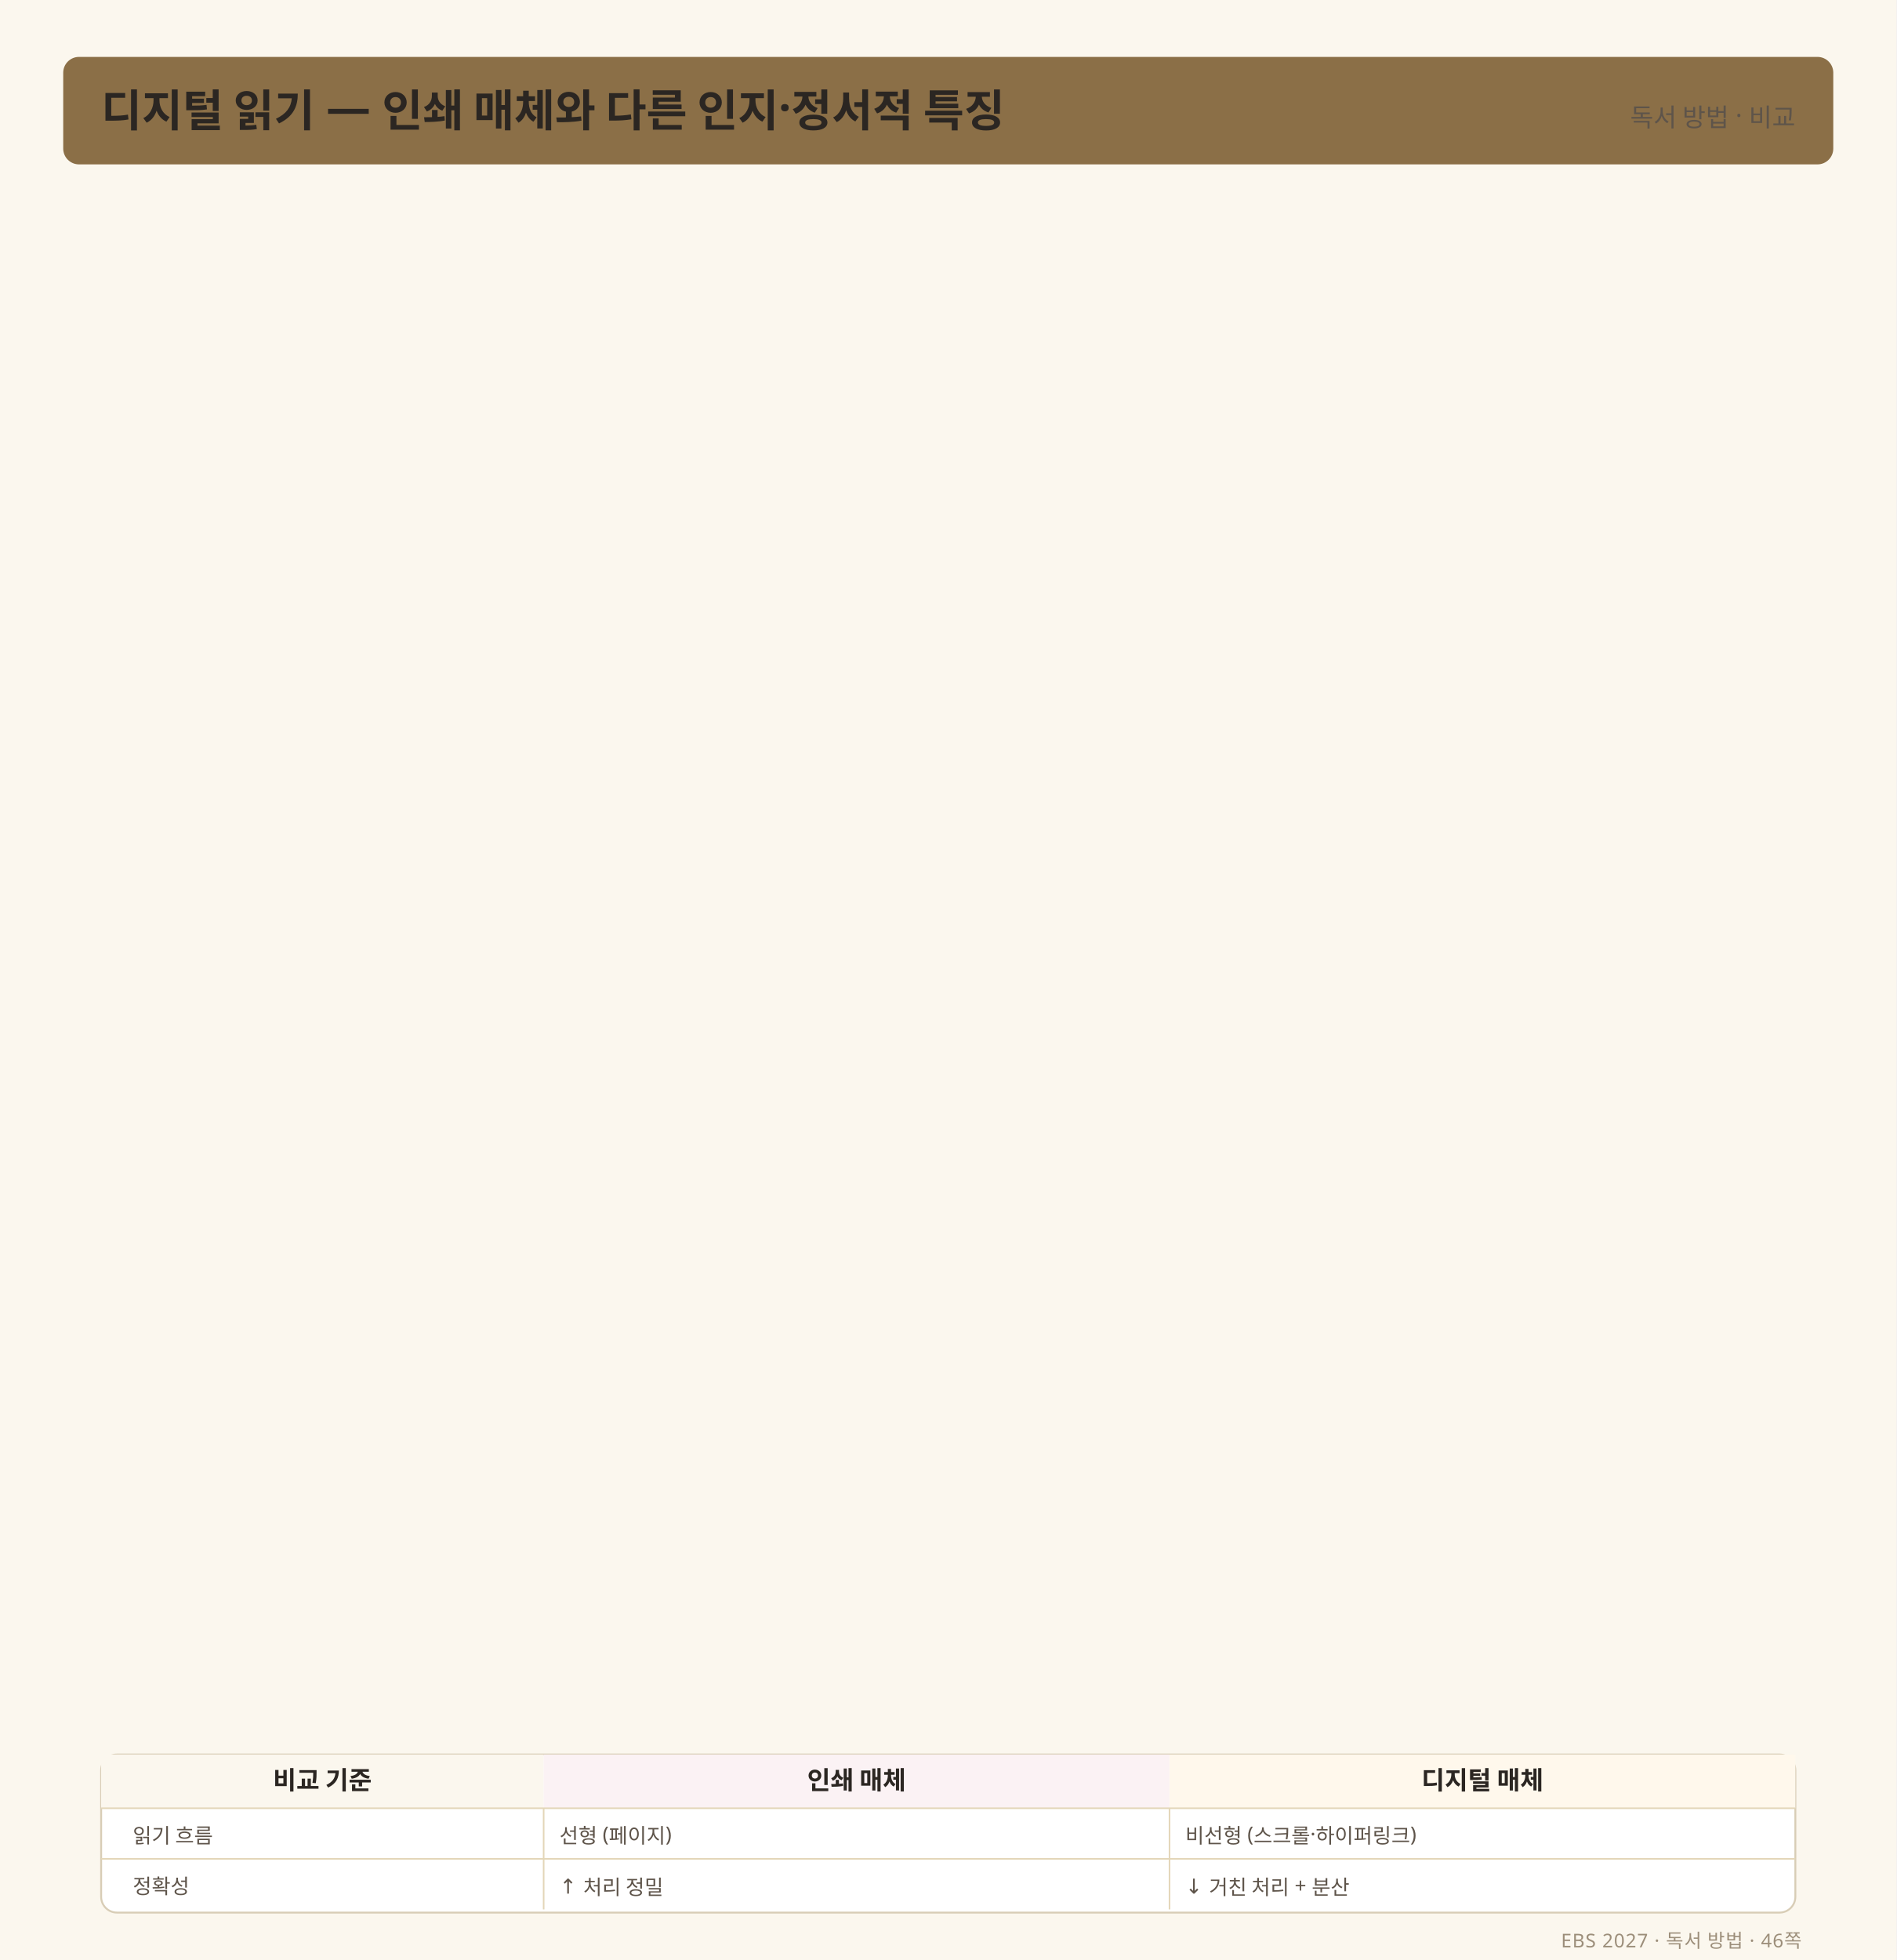
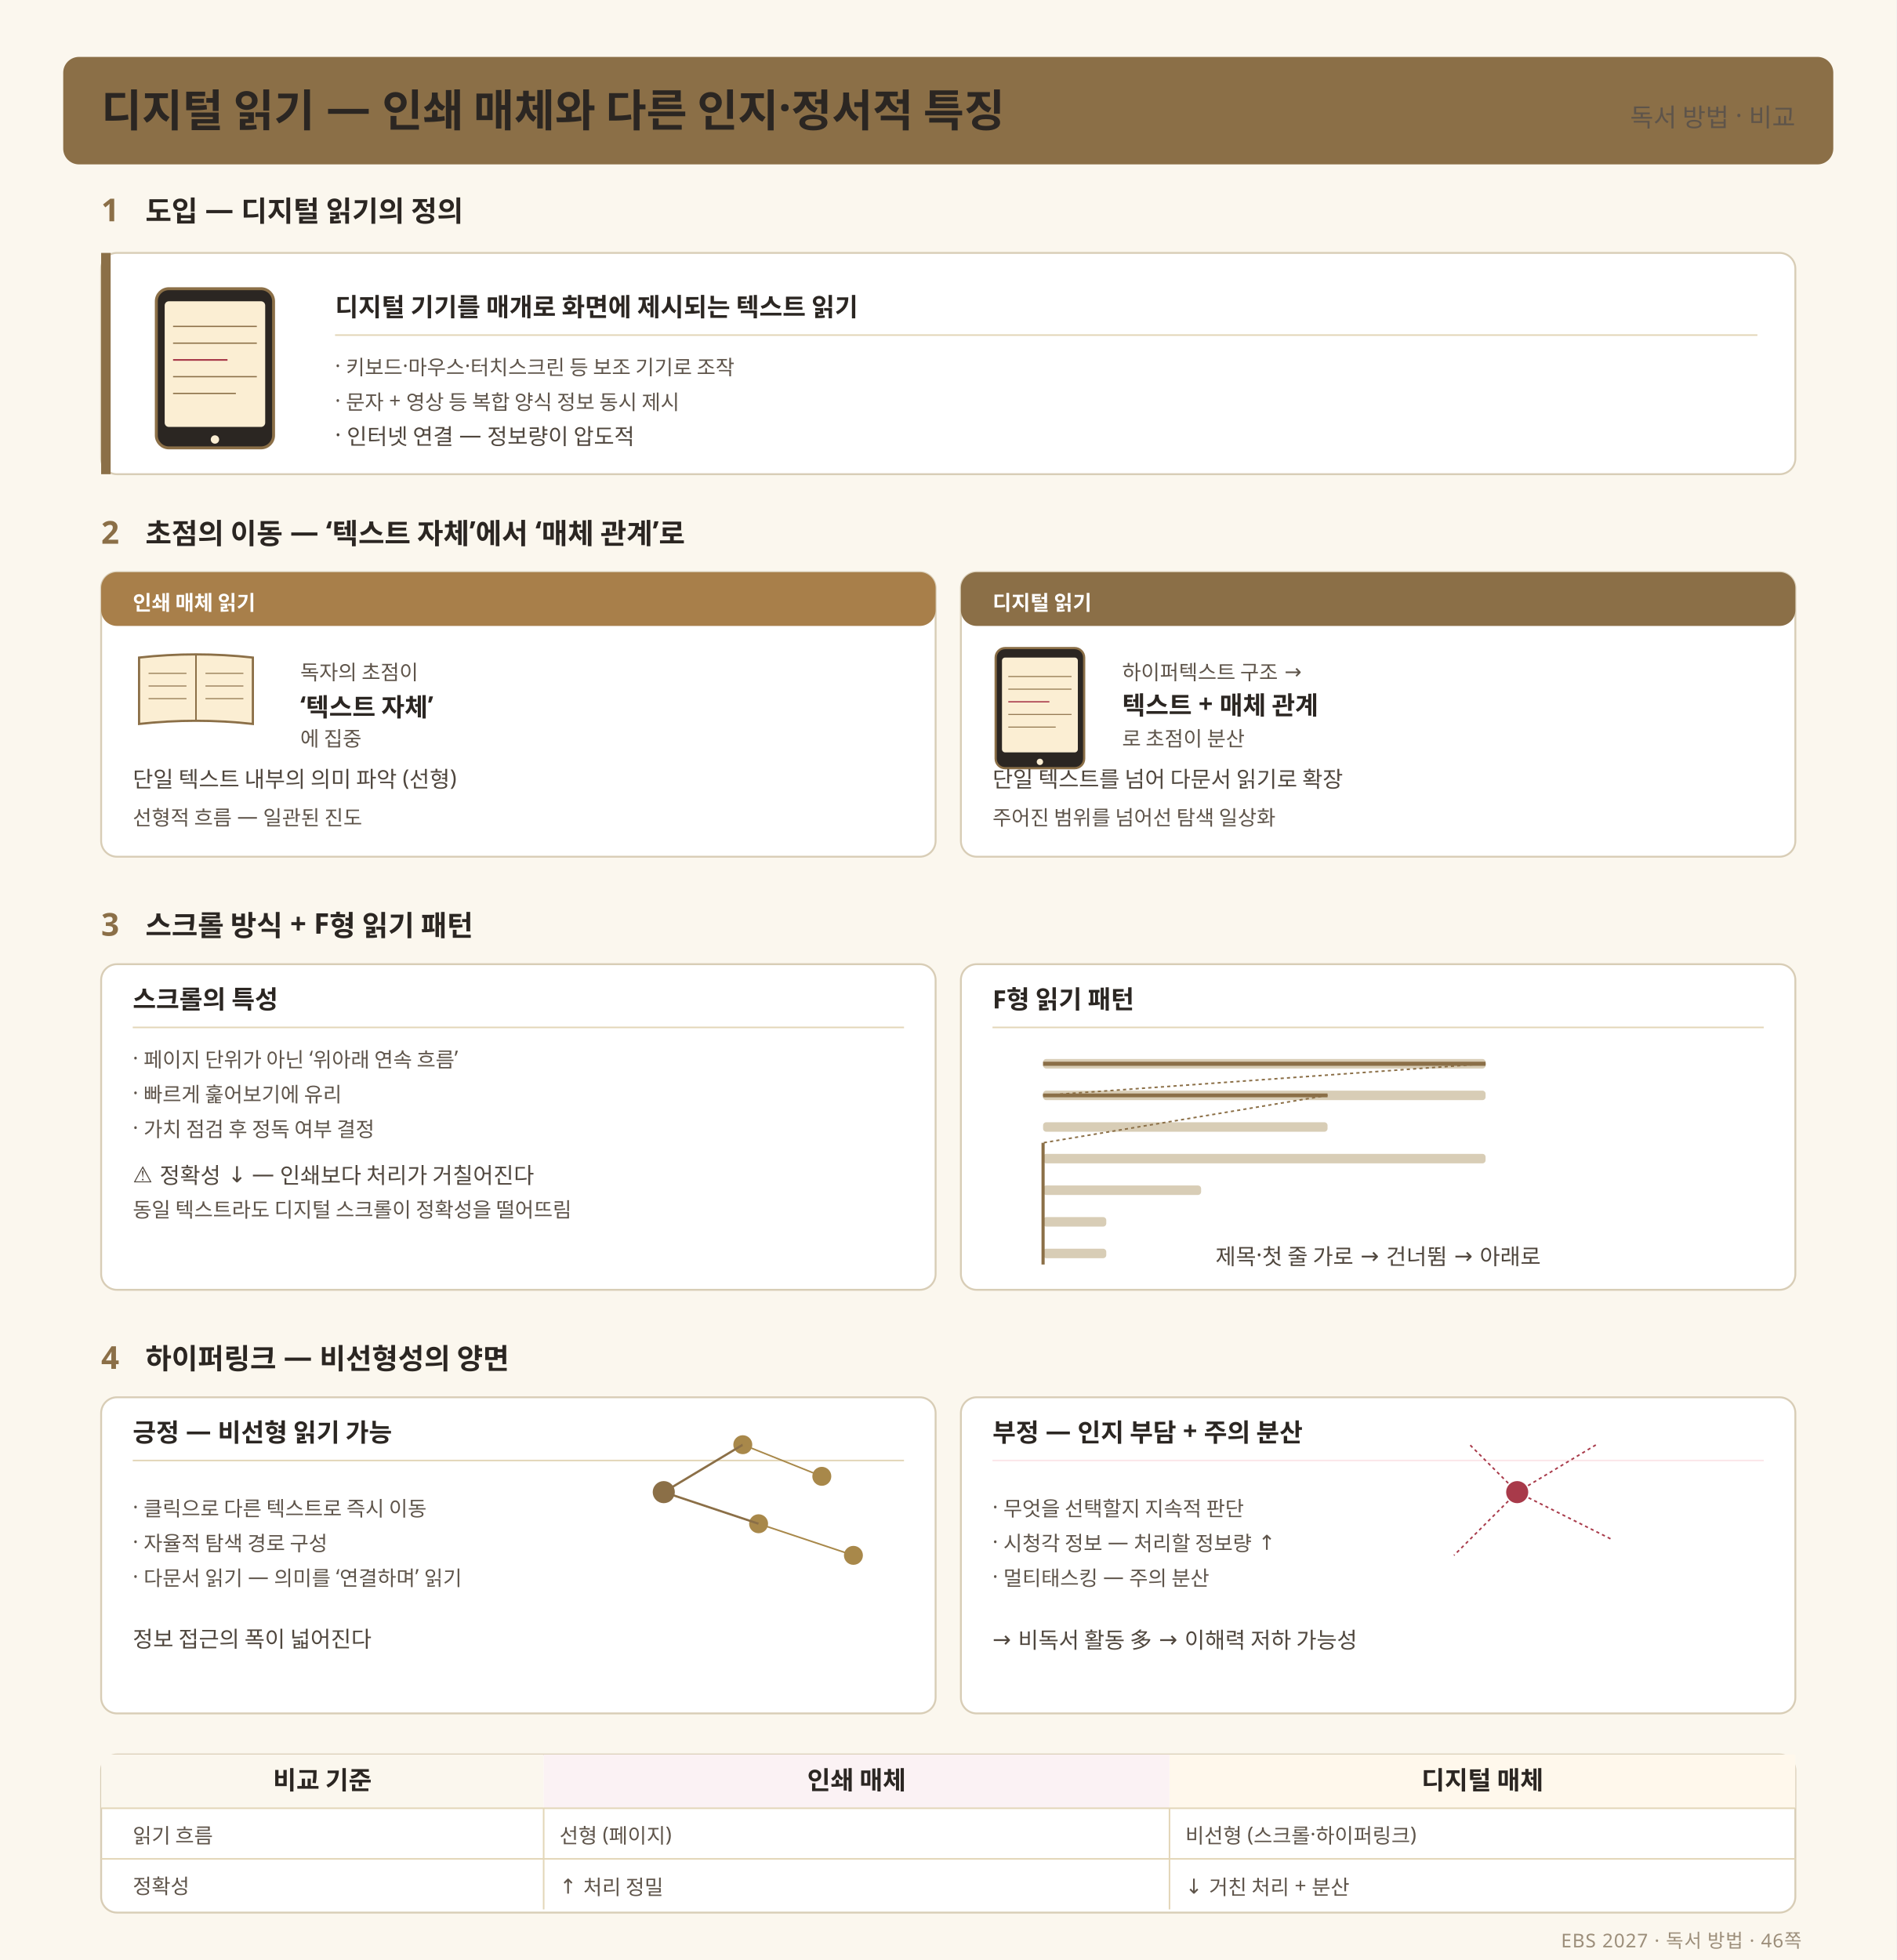
- <svg xmlns="http://www.w3.org/2000/svg" viewBox="0 0 1200 1240" data-app="" role="img" aria-labelledby="t63 d63">
+ <svg xmlns="http://www.w3.org/2000/svg" viewBox="0 0 1200 1240" role="img" aria-labelledby="t63 d63">
  <defs>
    <style>
      .bg{fill:#fbf7ee}
      .panel{fill:#ffffff;stroke:#d8cdb6;stroke-width:1.2}
      .ti{font:600 28px 'Pretendard',ui-sans-serif,sans-serif;fill:#2b2622}
      .sub{font:400 16px 'Pretendard',ui-sans-serif,sans-serif;fill:#5e544a}
      .lab{font:600 16px 'Pretendard',ui-sans-serif,sans-serif;fill:#2b2622}
      .bd{font:700 18px 'Pretendard',ui-sans-serif,sans-serif;fill:#2b2622}
      .num{font:700 20px 'Pretendard',ui-sans-serif,sans-serif;fill:#8b6f47}
      .it{font:400 14px 'Pretendard',ui-sans-serif,sans-serif;fill:#4f463d}
      .small{font:400 13px 'Pretendard',ui-sans-serif,sans-serif;fill:#5e544a}
      .pill{font:600 13px 'Pretendard',ui-sans-serif,sans-serif;fill:#ffffff}
      .wm{font:400 12px 'Pretendard',ui-sans-serif,sans-serif;fill:#9c8e7a;letter-spacing:.04em}
      .reveal{transition:opacity .35s ease, transform .35s ease}
      svg[data-app] .reveal{opacity:0; transform:translateY(6px)}
      svg[data-app] .reveal.on{opacity:1; transform:translateY(0)}
    </style>
    <marker id="ar63" viewBox="0 0 10 10" refX="9" refY="5" markerWidth="9" markerHeight="9" orient="auto">
      <path d="M0,0 L10,5 L0,10 z" fill="#8b6f47" />
    </marker>
    <symbol id="bookOpen" viewBox="0 0 80 56">
      <path d="M4 8 Q40 4 76 8 L76 50 Q40 46 4 50 Z" fill="#fbeed3" stroke="#8b6f47" stroke-width="1.4" />
      <line x1="40" y1="6" x2="40" y2="48" stroke="#8b6f47" stroke-width="1" />
      <line x1="10" y1="18" x2="34" y2="18" stroke="#8b6f47" stroke-width="0.6" />
      <line x1="10" y1="26" x2="34" y2="26" stroke="#8b6f47" stroke-width="0.6" />
      <line x1="10" y1="34" x2="34" y2="34" stroke="#8b6f47" stroke-width="0.6" />
      <line x1="46" y1="18" x2="70" y2="18" stroke="#8b6f47" stroke-width="0.6" />
      <line x1="46" y1="26" x2="70" y2="26" stroke="#8b6f47" stroke-width="0.6" />
      <line x1="46" y1="34" x2="70" y2="34" stroke="#8b6f47" stroke-width="0.6" />
    </symbol>
    <symbol id="tablet" viewBox="0 0 60 80">
      <rect x="2" y="2" width="56" height="76" rx="6" fill="#2b2622" stroke="#8b6f47" stroke-width="1.4" />
      <rect x="6" y="8" width="48" height="60" rx="2" fill="#fbeed3" />
      <line x1="10" y1="20" x2="50" y2="20" stroke="#8b6f47" stroke-width="0.6" />
      <line x1="10" y1="28" x2="50" y2="28" stroke="#8b6f47" stroke-width="0.6" />
      <line x1="10" y1="36" x2="36" y2="36" stroke="#a83a4a" stroke-width="0.8" />
      <line x1="10" y1="44" x2="50" y2="44" stroke="#8b6f47" stroke-width="0.6" />
      <line x1="10" y1="52" x2="40" y2="52" stroke="#8b6f47" stroke-width="0.6" />
      <circle cx="30" cy="74" r="2" fill="#fbeed3" />
    </symbol>
  </defs>
  <rect class="bg" width="1200" height="1240" />
  <rect x="40" y="36" width="1120" height="68" rx="10" fill="#8b6f47" />
  <text x="64" y="80" class="ti" fill="#ffffff">디지털 읽기 — 인쇄 매체와 다른 인지·정서적 특징</text>
  <text x="1136" y="80" class="sub" fill="#f4ead6" text-anchor="end">독서 방법 · 비교</text>
  <g class="reveal" data-reveal-step="1">
    <text x="64" y="140" class="num">1</text>
    <text x="92" y="140" class="bd">도입 — 디지털 읽기의 정의</text>
    <rect class="panel" x="64" y="160" width="1072" height="140" rx="10" />
    <rect x="64" y="160" width="6" height="140" fill="#8b6f47" />
    <use href="#tablet" x="96" y="180" width="80" height="106" />
    <g transform="translate(212,180)">
      <text x="0" y="20" class="lab">디지털 기기를 매개로 화면에 제시되는 텍스트 읽기</text>
      <line x1="0" y1="32" x2="900" y2="32" stroke="#e3d6b8" stroke-width="1" />
      <text x="0" y="56" class="small">· 키보드·마우스·터치스크린 등 보조 기기로 조작</text>
      <text x="0" y="78" class="small">· 문자 + 영상 등 복합 양식 정보 동시 제시</text>
      <text x="0" y="100" class="it" fill="#8b6f47">· 인터넷 연결 — 정보량이 압도적</text>
    </g>
  </g>
  <g class="reveal" data-reveal-step="2">
    <text x="64" y="344" class="num">2</text>
    <text x="92" y="344" class="bd">초점의 이동 — ‘텍스트 자체’에서 ‘매체 관계’로</text>
    <g>
      <rect class="panel" x="64" y="362" width="528" height="180" rx="10" />
      <rect x="64" y="362" width="528" height="34" rx="10" fill="#a87f4a" />
      <text x="84" y="386" class="pill">인쇄 매체 읽기</text>
      <use href="#bookOpen" x="84" y="408" width="80" height="56" />
      <text x="190" y="430" class="small">독자의 초점이</text>
      <text x="190" y="452" class="lab">‘텍스트 자체’</text>
      <text x="190" y="472" class="small">에 집중</text>
      <text x="84" y="498" class="it">단일 텍스트 내부의 의미 파악 (선형)</text>
      <text x="84" y="522" class="small">선형적 흐름 — 일관된 진도</text>
      <rect class="panel" x="608" y="362" width="528" height="180" rx="10" stroke="#8b6f47" stroke-width="1.6" fill="#fff8ec" />
      <rect x="608" y="362" width="528" height="34" rx="10" fill="#8b6f47" />
      <text x="628" y="386" class="pill">디지털 읽기</text>
      <use href="#tablet" x="628" y="408" width="60" height="80" />
      <text x="710" y="430" class="small">하이퍼텍스트 구조 →</text>
      <text x="710" y="452" class="lab" fill="#8b6f47">텍스트 + 매체 관계</text>
      <text x="710" y="472" class="small">로 초점이 분산</text>
      <text x="628" y="498" class="it" fill="#8b6f47">단일 텍스트를 넘어 다문서 읽기로 확장</text>
      <text x="628" y="522" class="small">주어진 범위를 넘어선 탐색 일상화</text>
    </g>
  </g>
  <g class="reveal" data-reveal-step="3">
    <text x="64" y="592" class="num">3</text>
    <text x="92" y="592" class="bd">스크롤 방식 + F형 읽기 패턴</text>
    <g>
      <rect class="panel" x="64" y="610" width="528" height="206" rx="10" />
      <text x="84" y="638" class="lab">스크롤의 특성</text>
      <line x1="84" y1="650" x2="572" y2="650" stroke="#e3d6b8" stroke-width="1" />
      <text x="84" y="674" class="small">· 페이지 단위가 아닌 ‘위아래 연속 흐름’</text>
      <text x="84" y="696" class="small">· 빠르게 훑어보기에 유리</text>
      <text x="84" y="718" class="small">· 가치 점검 후 정독 여부 결정</text>
      <text x="84" y="748" class="it" fill="#a83a4a">⚠ 정확성 ↓ — 인쇄보다 처리가 거칠어진다</text>
      <text x="84" y="770" class="small">동일 텍스트라도 디지털 스크롤이 정확성을 떨어뜨림</text>
      <rect class="panel" x="608" y="610" width="528" height="206" rx="10" stroke="#8b6f47" stroke-width="1.4" fill="#fff8ec" />
      <text x="628" y="638" class="lab" fill="#8b6f47">F형 읽기 패턴</text>
      <line x1="628" y1="650" x2="1116" y2="650" stroke="#e3d6b8" stroke-width="1" />
      <g transform="translate(660,670)">
        <rect width="280" height="6" rx="2" fill="#d8cdb6" />
        <rect y="20" width="280" height="6" rx="2" fill="#d8cdb6" />
        <rect y="40" width="180" height="6" rx="2" fill="#d8cdb6" />
        <rect y="60" width="280" height="6" rx="2" fill="#d8cdb6" />
        <rect y="80" width="100" height="6" rx="2" fill="#d8cdb6" />
        <rect y="100" width="40" height="6" rx="2" fill="#d8cdb6" />
        <rect y="120" width="40" height="6" rx="2" fill="#d8cdb6" />
        <path d="M 0 3 L 280 3" stroke="#8b6f47" stroke-width="2.6" />
        <path d="M 280 3 L 0 23" stroke="#8b6f47" stroke-width="1" stroke-dasharray="2 2" />
        <path d="M 0 23 L 180 23" stroke="#8b6f47" stroke-width="2.4" />
        <path d="M 180 23 L 0 53" stroke="#8b6f47" stroke-width="1" stroke-dasharray="2 2" />
        <path d="M 0 53 L 0 130" stroke="#8b6f47" stroke-width="2" />
      </g>
      <text x="872" y="800" class="it" fill="#8b6f47" text-anchor="middle">제목·첫 줄 가로 → 건너뜀 → 아래로</text>
    </g>
  </g>
  <g class="reveal" data-reveal-step="4">
    <text x="64" y="866" class="num">4</text>
    <text x="92" y="866" class="bd">하이퍼링크 — 비선형성의 양면</text>
    <g>
      <rect class="panel" x="64" y="884" width="528" height="200" rx="10" stroke="#8b6f47" stroke-width="1.4" fill="#fff8ec" />
      <text x="84" y="912" class="lab" fill="#8b6f47">긍정 — 비선형 읽기 가능</text>
      <line x1="84" y1="924" x2="572" y2="924" stroke="#e3d6b8" stroke-width="1" />
      <g transform="translate(420,944)">
        <circle cx="0" cy="0" r="7" fill="#8b6f47" />
        <circle cx="50" cy="-30" r="6" fill="#a8884a" />
        <circle cx="60" cy="20" r="6" fill="#a8884a" />
        <circle cx="100" cy="-10" r="6" fill="#a8884a" />
        <circle cx="120" cy="40" r="6" fill="#a8884a" />
        <line x1="0" y1="0" x2="50" y2="-30" stroke="#8b6f47" stroke-width="1.4" />
        <line x1="0" y1="0" x2="60" y2="20" stroke="#8b6f47" stroke-width="1.4" />
        <line x1="50" y1="-30" x2="100" y2="-10" stroke="#a8884a" stroke-width="1" />
        <line x1="60" y1="20" x2="120" y2="40" stroke="#a8884a" stroke-width="1" />
      </g>
      <text x="84" y="958" class="small">· 클릭으로 다른 텍스트로 즉시 이동</text>
      <text x="84" y="980" class="small">· 자율적 탐색 경로 구성</text>
      <text x="84" y="1002" class="small">· 다문서 읽기 — 의미를 ‘연결하며’ 읽기</text>
      <text x="84" y="1042" class="it" fill="#8b6f47">정보 접근의 폭이 넓어진다</text>
      <rect class="panel" x="608" y="884" width="528" height="200" rx="10" stroke="#a83a4a" stroke-width="1.4" fill="#fbf2f4" />
      <text x="628" y="912" class="lab" fill="#a83a4a">부정 — 인지 부담 + 주의 분산</text>
      <line x1="628" y1="924" x2="1116" y2="924" stroke="#fbe6e9" stroke-width="1" />
      <g transform="translate(960,944)">
        <circle cx="0" cy="0" r="7" fill="#a83a4a" />
        <line x1="0" y1="0" x2="-30" y2="-30" stroke="#a83a4a" stroke-width="1" stroke-dasharray="2 2" />
        <line x1="0" y1="0" x2="50" y2="-30" stroke="#a83a4a" stroke-width="1" stroke-dasharray="2 2" />
        <line x1="0" y1="0" x2="-40" y2="40" stroke="#a83a4a" stroke-width="1" stroke-dasharray="2 2" />
        <line x1="0" y1="0" x2="60" y2="30" stroke="#a83a4a" stroke-width="1" stroke-dasharray="2 2" />
      </g>
      <text x="628" y="958" class="small">· 무엇을 선택할지 지속적 판단</text>
      <text x="628" y="980" class="small">· 시청각 정보 — 처리할 정보량 ↑</text>
      <text x="628" y="1002" class="small">· 멀티태스킹 — 주의 분산</text>
      <text x="628" y="1042" class="it" fill="#a83a4a">→ 비독서 활동 多 → 이해력 저하 가능성</text>
    </g>
  </g>
  <g>
    <rect class="panel" x="64" y="1110" width="1072" height="100" rx="10" />
    <rect x="64" y="1110" width="280" height="34" fill="#fbf7ee" />
    <rect x="344" y="1110" width="396" height="34" fill="#fbf2f4" />
    <rect x="740" y="1110" width="396" height="34" fill="#fff8ec" />
    <text x="204" y="1132" class="lab" text-anchor="middle">비교 기준</text>
    <text x="542" y="1132" class="lab" text-anchor="middle" fill="#a87f4a">인쇄 매체</text>
    <text x="938" y="1132" class="lab" text-anchor="middle" fill="#8b6f47">디지털 매체</text>
    <line x1="64" y1="1144" x2="1136" y2="1144" stroke="#e3d6b8" />
    <text x="84" y="1166" class="small">읽기 흐름</text>
    <text x="354" y="1166" class="small">선형 (페이지)</text>
    <text x="750" y="1166" class="small">비선형 (스크롤·하이퍼링크)</text>
    <line x1="64" y1="1176" x2="1136" y2="1176" stroke="#e3d6b8" />
    <text x="84" y="1198" class="small">정확성</text>
    <text x="354" y="1198" class="small" fill="#8b6f47">↑ 처리 정밀</text>
    <text x="750" y="1198" class="small" fill="#a83a4a">↓ 거친 처리 + 분산</text>
    <line x1="344" y1="1144" x2="344" y2="1208" stroke="#e3d6b8" />
    <line x1="740" y1="1144" x2="740" y2="1208" stroke="#e3d6b8" />
  </g>
  <text x="1140" y="1232" class="wm" text-anchor="end">EBS 2027 · 독서 방법 · 46쪽</text>
</svg>
